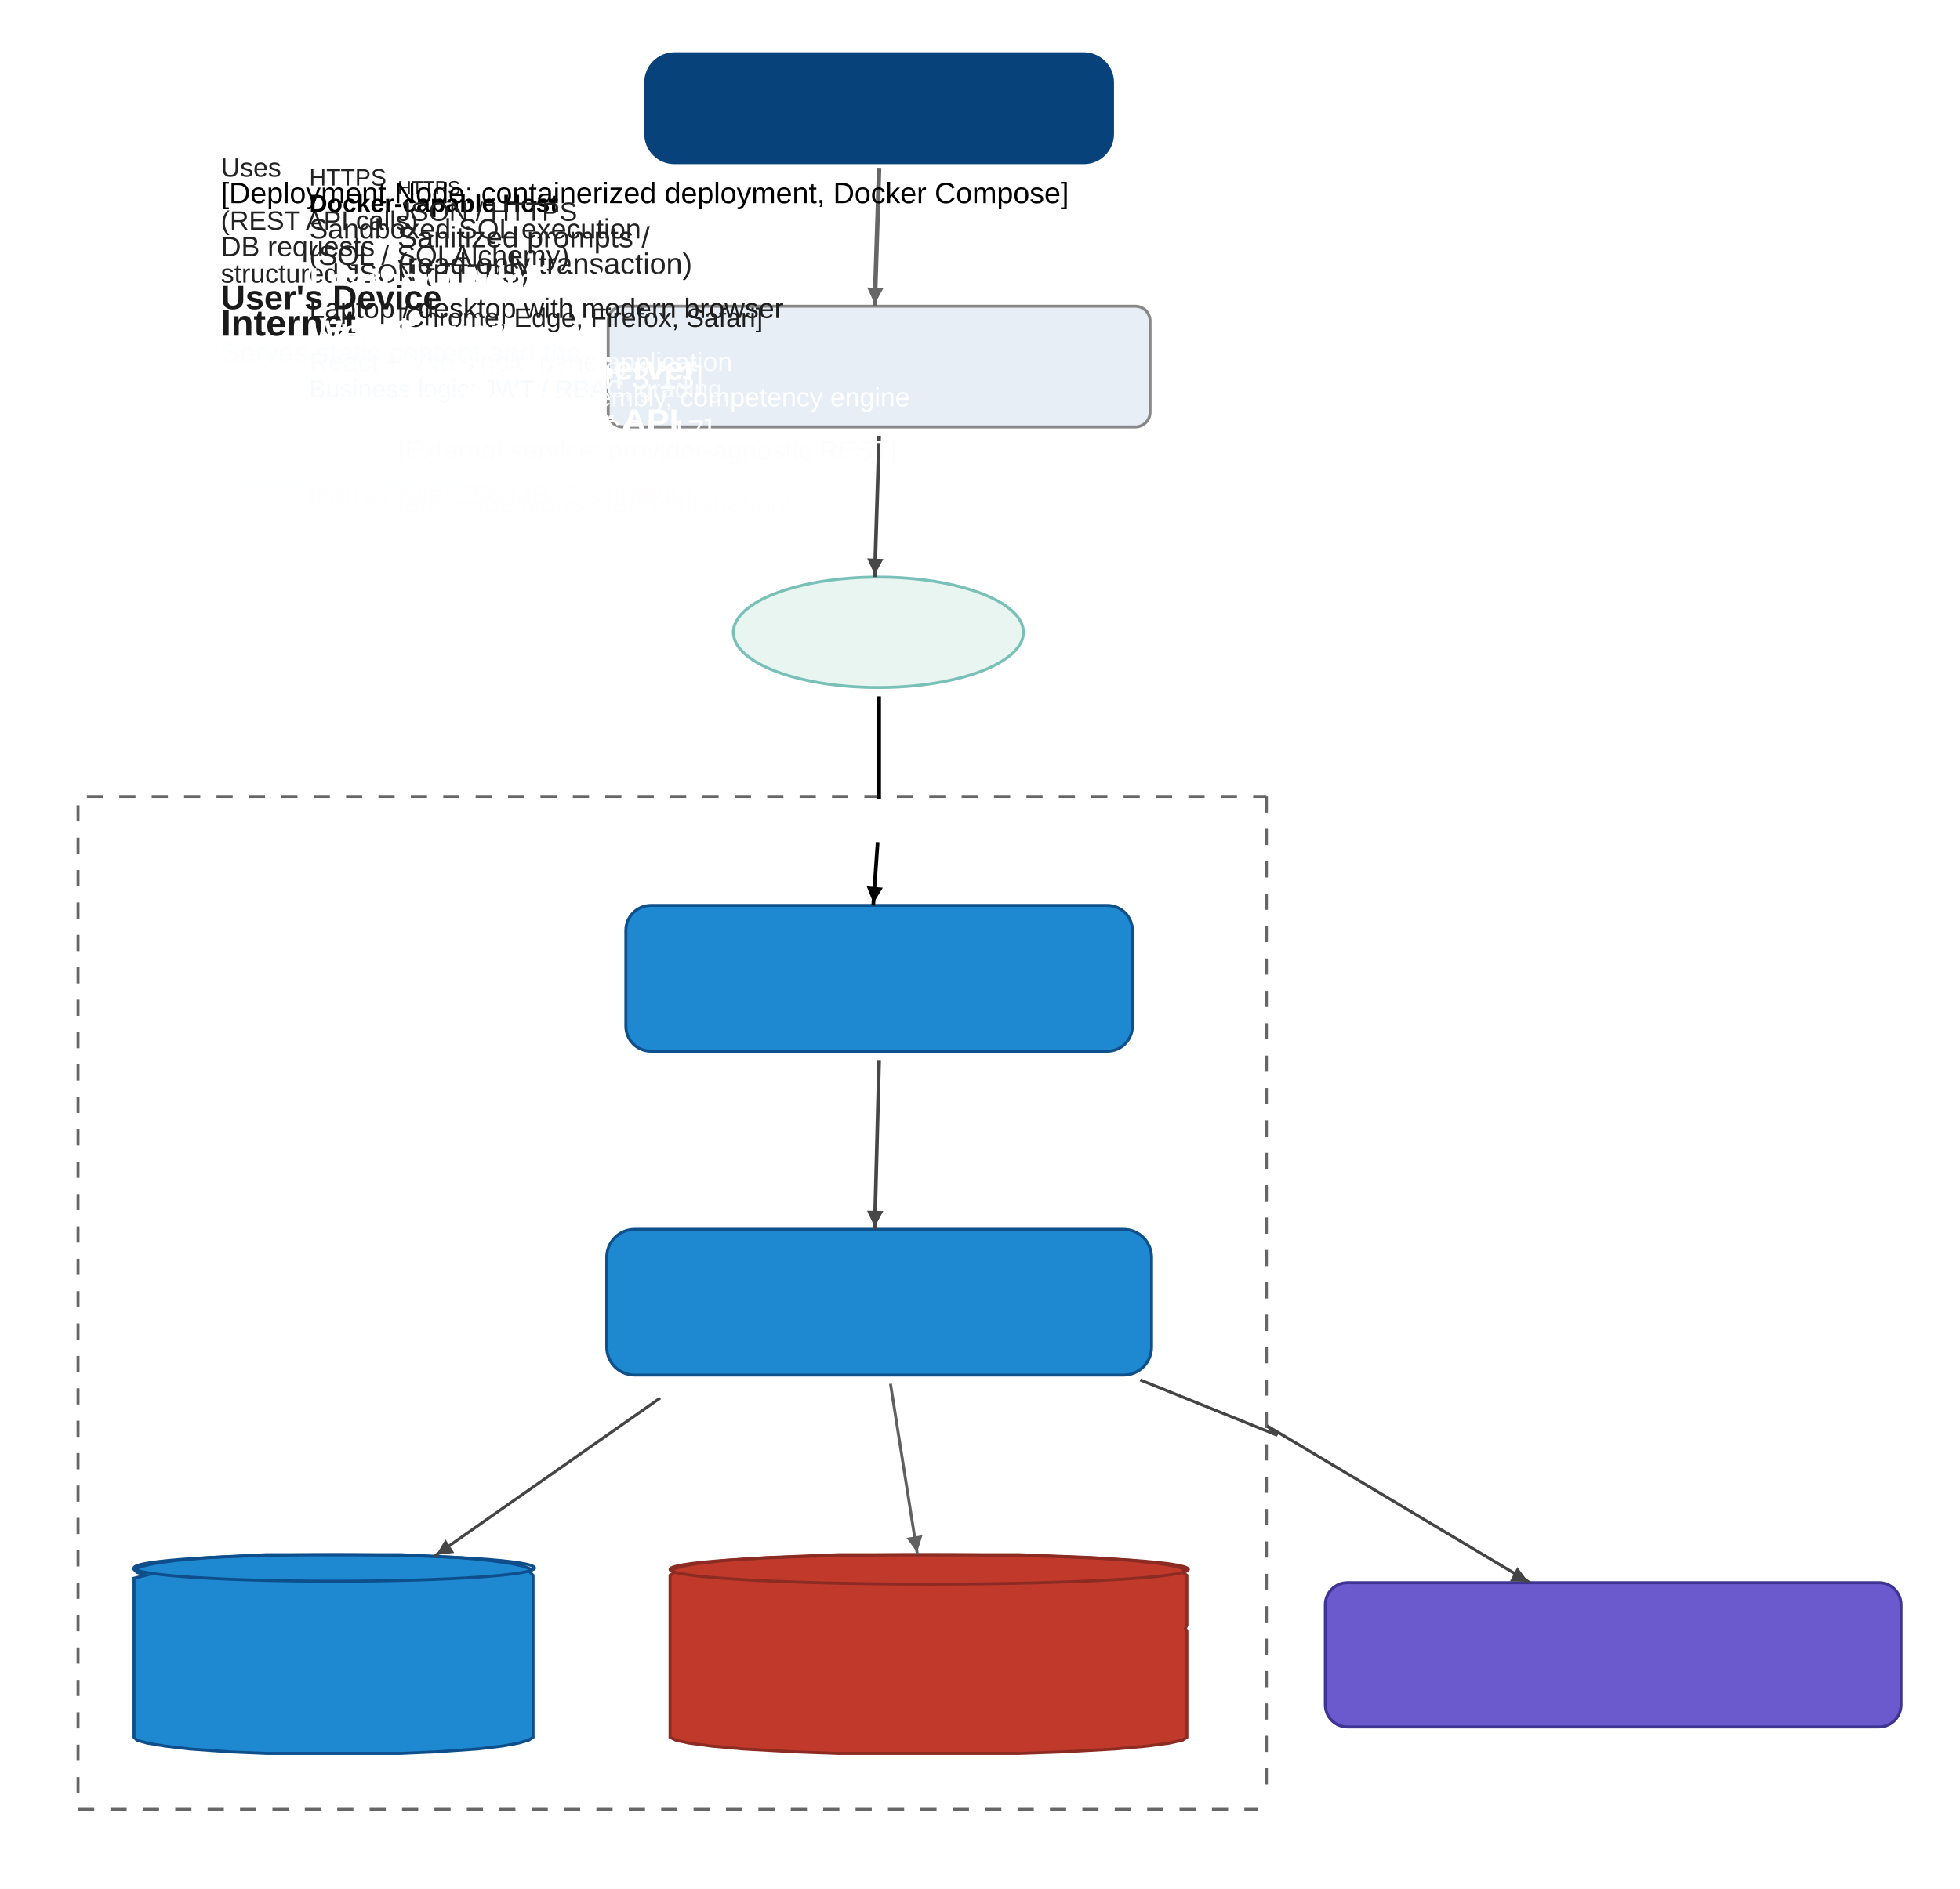
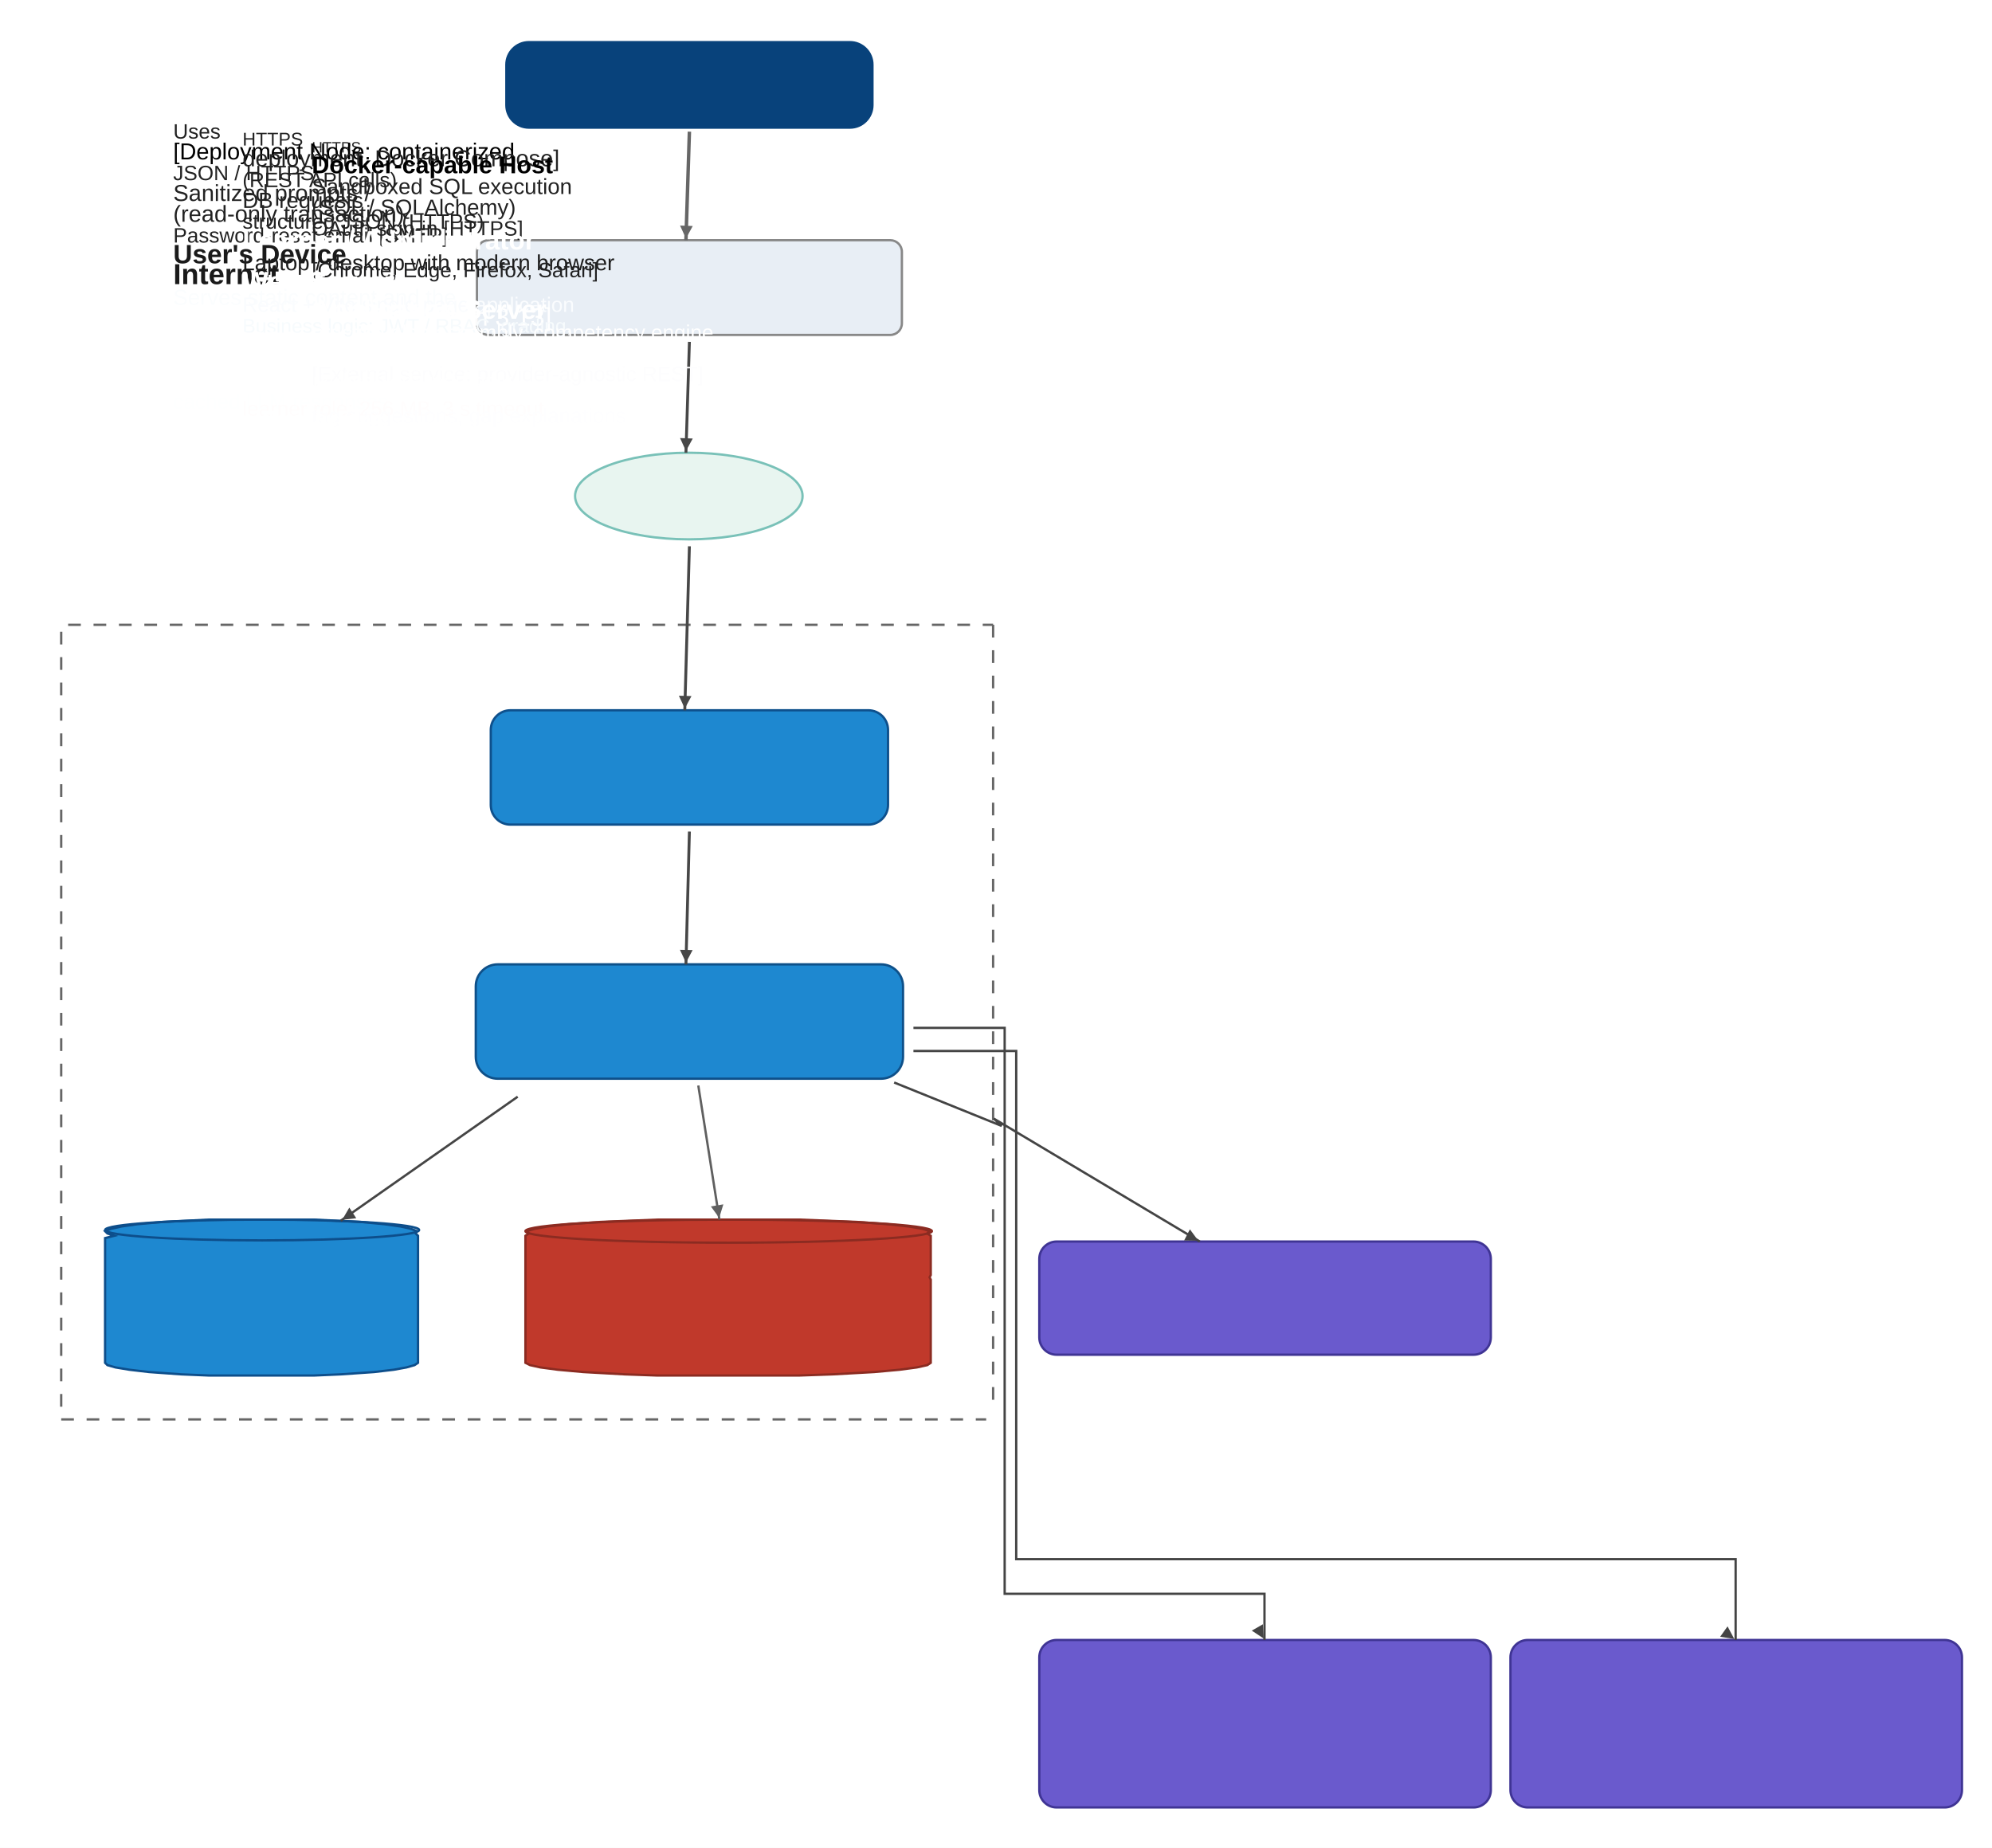
- <svg xmlns="http://www.w3.org/2000/svg" width="1331" height="1283" viewBox="0 0 1331 1283">
-   <rect width="1331" height="1283" fill="#FFFFFF" />
+ <svg xmlns="http://www.w3.org/2000/svg" width="1725" height="1600" viewBox="0 0 1725 1600">
+   <rect width="1725" height="1600" fill="#FFFFFF" />
  <polygon points="570,1056 520,1058 492,1060 474,1062 463,1064 456,1066 458,1068 455,1070 455,1072 455,1074 455,1076 455,1078 455,1080 455,1082 455,1084 455,1086 455,1088 455,1090 455,1092 455,1094 455,1096 455,1098 455,1100 455,1102 455,1104 455,1106 455,1108 455,1110 455,1112 455,1114 455,1116 455,1118 455,1120 455,1122 455,1124 455,1126 455,1128 455,1130 455,1132 455,1134 455,1136 455,1138 455,1140 455,1142 455,1144 455,1146 455,1148 455,1150 455,1152 455,1154 455,1156 455,1158 455,1160 455,1162 455,1164 455,1166 455,1168 455,1170 455,1172 455,1174 455,1176 455,1178 455,1180 459,1182 468,1184 483,1186 505,1188 541,1190 569,1191 692,1191 721,1190 757,1188 779,1186 794,1184 803,1182 806,1180 806,1178 806,1176 806,1174 806,1172 806,1170 806,1168 806,1166 806,1164 806,1162 806,1160 806,1158 806,1156 806,1154 806,1152 806,1150 806,1148 806,1146 806,1144 806,1142 806,1140 806,1138 806,1136 806,1134 806,1132 806,1130 806,1128 806,1126 806,1124 806,1122 806,1120 806,1118 806,1116 806,1114 806,1112 806,1110 806,1108 805,1106 806,1104 806,1102 806,1100 806,1098 806,1096 806,1094 806,1092 806,1090 806,1088 806,1086 806,1084 806,1082 806,1080 806,1078 806,1076 806,1074 806,1072 806,1070 803,1068 805,1066 799,1064 787,1062 769,1060 742,1058 692,1056" fill="#C0392B" stroke="#8B2B21" stroke-width="2" />
  <ellipse cx="631" cy="1066" rx="176" ry="10" fill="none" stroke="#8B2B21" stroke-width="2" />
  <polygon points="181,1056 141,1058 119,1060 105,1062 96,1064 91,1066 93,1068 99,1070 91,1072 91,1074 91,1076 91,1078 91,1080 91,1082 91,1084 91,1086 91,1088 91,1090 91,1092 91,1094 91,1096 91,1098 91,1100 91,1102 91,1104 91,1106 91,1108 91,1110 91,1112 91,1114 91,1116 91,1118 91,1120 91,1122 91,1124 91,1126 91,1128 91,1130 91,1132 91,1134 91,1136 91,1138 91,1140 91,1142 91,1144 91,1146 91,1148 91,1150 91,1152 91,1154 91,1156 91,1158 91,1160 91,1162 91,1164 91,1166 91,1168 91,1170 91,1172 91,1174 91,1176 91,1178 91,1180 93,1182 100,1184 112,1186 129,1188 157,1190 181,1191 272,1191 295,1190 324,1188 341,1186 352,1184 359,1182 362,1180 362,1178 362,1176 362,1174 362,1172 362,1170 362,1168 362,1166 362,1164 362,1162 362,1160 362,1158 362,1156 362,1154 362,1152 362,1150 362,1148 362,1146 362,1144 362,1142 362,1140 362,1138 362,1136 362,1134 362,1132 362,1130 362,1128 362,1126 362,1124 362,1122 362,1120 362,1118 362,1116 362,1114 362,1112 362,1110 362,1108 362,1106 362,1104 362,1102 362,1100 362,1098 362,1096 362,1094 362,1092 362,1090 362,1088 362,1086 362,1084 362,1082 362,1080 362,1078 362,1076 362,1074 362,1072 362,1070 360,1068 361,1066 356,1064 347,1062 333,1060 312,1058 272,1056" fill="#1E88D0" stroke="#0D4E8B" stroke-width="2" />
  <ellipse cx="227" cy="1065" rx="136" ry="9" fill="none" stroke="#0D4E8B" stroke-width="2" />
  <rect x="900" y="1075" width="391" height="98" rx="15" fill="#6A5ACD" stroke="#3F3494" stroke-width="2" />
  <rect x="412" y="835" width="370" height="99" rx="19" fill="#1E88D0" stroke="#0E5089" stroke-width="2" />
  <rect x="425" y="615" width="344" height="99" rx="17" fill="#1E88D0" stroke="#0E508C" stroke-width="2" />
  <rect x="413" y="208" width="368" height="82" rx="10" fill="#E8EEF5" stroke="#888888" stroke-width="2" />
  <rect x="441" y="39" width="312" height="69" rx="17" fill="#08427B" stroke="#08427B" stroke-width="7" />
  <ellipse cx="596.5" cy="429.5" rx="98.5" ry="37.5" fill="#E8F5F0" stroke="#79C1B8" stroke-width="2" />
+   <rect x="900" y="1420" width="391" height="145" rx="15" fill="#6A5ACD" stroke="#3F3494" stroke-width="2" />
+   <rect x="1308" y="1420" width="391" height="145" rx="15" fill="#6A5ACD" stroke="#3F3494" stroke-width="2" />
  <line x1="59" y1="541" x2="70" y2="541" stroke="#666666" stroke-width="2" />
  <line x1="81" y1="541" x2="92" y2="541" stroke="#666666" stroke-width="2" />
  <line x1="103" y1="541" x2="114" y2="541" stroke="#666666" stroke-width="2" />
  <line x1="125" y1="541" x2="136" y2="541" stroke="#666666" stroke-width="2" />
  <line x1="147" y1="541" x2="158" y2="541" stroke="#666666" stroke-width="2" />
  <line x1="169" y1="541" x2="180" y2="541" stroke="#666666" stroke-width="2" />
  <line x1="191" y1="541" x2="202" y2="541" stroke="#666666" stroke-width="2" />
  <line x1="213" y1="541" x2="224" y2="541" stroke="#666666" stroke-width="2" />
  <line x1="235" y1="541" x2="246" y2="541" stroke="#666666" stroke-width="2" />
  <line x1="257" y1="541" x2="268" y2="541" stroke="#666666" stroke-width="2" />
  <line x1="279" y1="541" x2="290" y2="541" stroke="#666666" stroke-width="2" />
  <line x1="301" y1="541" x2="312" y2="541" stroke="#666666" stroke-width="2" />
  <line x1="323" y1="541" x2="334" y2="541" stroke="#666666" stroke-width="2" />
  <line x1="345" y1="541" x2="356" y2="541" stroke="#666666" stroke-width="2" />
  <line x1="367" y1="541" x2="378" y2="541" stroke="#666666" stroke-width="2" />
  <line x1="389" y1="541" x2="400" y2="541" stroke="#666666" stroke-width="2" />
  <line x1="411" y1="541" x2="422" y2="541" stroke="#666666" stroke-width="2" />
  <line x1="433" y1="541" x2="444" y2="541" stroke="#666666" stroke-width="2" />
  <line x1="455" y1="541" x2="466" y2="541" stroke="#666666" stroke-width="2" />
  <line x1="477" y1="541" x2="488" y2="541" stroke="#666666" stroke-width="2" />
  <line x1="499" y1="541" x2="510" y2="541" stroke="#666666" stroke-width="2" />
  <line x1="521" y1="541" x2="532" y2="541" stroke="#666666" stroke-width="2" />
  <line x1="543" y1="541" x2="554" y2="541" stroke="#666666" stroke-width="2" />
  <line x1="565" y1="541" x2="576" y2="541" stroke="#666666" stroke-width="2" />
  <line x1="587" y1="541" x2="598" y2="541" stroke="#666666" stroke-width="2" />
  <line x1="609" y1="541" x2="620" y2="541" stroke="#666666" stroke-width="2" />
  <line x1="631" y1="541" x2="642" y2="541" stroke="#666666" stroke-width="2" />
  <line x1="653" y1="541" x2="664" y2="541" stroke="#666666" stroke-width="2" />
  <line x1="675" y1="541" x2="686" y2="541" stroke="#666666" stroke-width="2" />
  <line x1="697" y1="541" x2="708" y2="541" stroke="#666666" stroke-width="2" />
  <line x1="719" y1="541" x2="730" y2="541" stroke="#666666" stroke-width="2" />
  <line x1="741" y1="541" x2="752" y2="541" stroke="#666666" stroke-width="2" />
  <line x1="763" y1="541" x2="774" y2="541" stroke="#666666" stroke-width="2" />
  <line x1="785" y1="541" x2="796" y2="541" stroke="#666666" stroke-width="2" />
  <line x1="807" y1="541" x2="818" y2="541" stroke="#666666" stroke-width="2" />
  <line x1="829" y1="541" x2="840" y2="541" stroke="#666666" stroke-width="2" />
  <line x1="851" y1="541" x2="860" y2="541" stroke="#666666" stroke-width="2" />
  <line x1="53" y1="1229" x2="64" y2="1229" stroke="#666666" stroke-width="2" />
  <line x1="75" y1="1229" x2="86" y2="1229" stroke="#666666" stroke-width="2" />
  <line x1="97" y1="1229" x2="108" y2="1229" stroke="#666666" stroke-width="2" />
  <line x1="119" y1="1229" x2="130" y2="1229" stroke="#666666" stroke-width="2" />
  <line x1="141" y1="1229" x2="152" y2="1229" stroke="#666666" stroke-width="2" />
  <line x1="163" y1="1229" x2="174" y2="1229" stroke="#666666" stroke-width="2" />
  <line x1="185" y1="1229" x2="196" y2="1229" stroke="#666666" stroke-width="2" />
  <line x1="207" y1="1229" x2="218" y2="1229" stroke="#666666" stroke-width="2" />
  <line x1="229" y1="1229" x2="240" y2="1229" stroke="#666666" stroke-width="2" />
  <line x1="251" y1="1229" x2="262" y2="1229" stroke="#666666" stroke-width="2" />
  <line x1="273" y1="1229" x2="284" y2="1229" stroke="#666666" stroke-width="2" />
  <line x1="295" y1="1229" x2="306" y2="1229" stroke="#666666" stroke-width="2" />
  <line x1="317" y1="1229" x2="328" y2="1229" stroke="#666666" stroke-width="2" />
  <line x1="339" y1="1229" x2="350" y2="1229" stroke="#666666" stroke-width="2" />
  <line x1="361" y1="1229" x2="372" y2="1229" stroke="#666666" stroke-width="2" />
  <line x1="383" y1="1229" x2="394" y2="1229" stroke="#666666" stroke-width="2" />
  <line x1="405" y1="1229" x2="416" y2="1229" stroke="#666666" stroke-width="2" />
  <line x1="427" y1="1229" x2="438" y2="1229" stroke="#666666" stroke-width="2" />
  <line x1="449" y1="1229" x2="460" y2="1229" stroke="#666666" stroke-width="2" />
  <line x1="471" y1="1229" x2="482" y2="1229" stroke="#666666" stroke-width="2" />
  <line x1="493" y1="1229" x2="504" y2="1229" stroke="#666666" stroke-width="2" />
  <line x1="515" y1="1229" x2="526" y2="1229" stroke="#666666" stroke-width="2" />
  <line x1="537" y1="1229" x2="548" y2="1229" stroke="#666666" stroke-width="2" />
  <line x1="559" y1="1229" x2="570" y2="1229" stroke="#666666" stroke-width="2" />
  <line x1="581" y1="1229" x2="592" y2="1229" stroke="#666666" stroke-width="2" />
  <line x1="603" y1="1229" x2="614" y2="1229" stroke="#666666" stroke-width="2" />
  <line x1="625" y1="1229" x2="636" y2="1229" stroke="#666666" stroke-width="2" />
  <line x1="647" y1="1229" x2="658" y2="1229" stroke="#666666" stroke-width="2" />
  <line x1="669" y1="1229" x2="680" y2="1229" stroke="#666666" stroke-width="2" />
  <line x1="691" y1="1229" x2="702" y2="1229" stroke="#666666" stroke-width="2" />
  <line x1="713" y1="1229" x2="724" y2="1229" stroke="#666666" stroke-width="2" />
  <line x1="735" y1="1229" x2="746" y2="1229" stroke="#666666" stroke-width="2" />
  <line x1="757" y1="1229" x2="768" y2="1229" stroke="#666666" stroke-width="2" />
  <line x1="779" y1="1229" x2="790" y2="1229" stroke="#666666" stroke-width="2" />
  <line x1="801" y1="1229" x2="812" y2="1229" stroke="#666666" stroke-width="2" />
  <line x1="823" y1="1229" x2="834" y2="1229" stroke="#666666" stroke-width="2" />
  <line x1="845" y1="1229" x2="854" y2="1229" stroke="#666666" stroke-width="2" />
  <line x1="53" y1="547" x2="53" y2="558" stroke="#666666" stroke-width="2" />
  <line x1="53" y1="569" x2="53" y2="580" stroke="#666666" stroke-width="2" />
  <line x1="53" y1="591" x2="53" y2="602" stroke="#666666" stroke-width="2" />
  <line x1="53" y1="613" x2="53" y2="624" stroke="#666666" stroke-width="2" />
  <line x1="53" y1="635" x2="53" y2="646" stroke="#666666" stroke-width="2" />
  <line x1="53" y1="657" x2="53" y2="668" stroke="#666666" stroke-width="2" />
  <line x1="53" y1="679" x2="53" y2="690" stroke="#666666" stroke-width="2" />
  <line x1="53" y1="701" x2="53" y2="712" stroke="#666666" stroke-width="2" />
  <line x1="53" y1="723" x2="53" y2="734" stroke="#666666" stroke-width="2" />
  <line x1="53" y1="745" x2="53" y2="756" stroke="#666666" stroke-width="2" />
  <line x1="53" y1="767" x2="53" y2="778" stroke="#666666" stroke-width="2" />
  <line x1="53" y1="789" x2="53" y2="800" stroke="#666666" stroke-width="2" />
  <line x1="53" y1="811" x2="53" y2="822" stroke="#666666" stroke-width="2" />
  <line x1="53" y1="833" x2="53" y2="844" stroke="#666666" stroke-width="2" />
  <line x1="53" y1="855" x2="53" y2="866" stroke="#666666" stroke-width="2" />
  <line x1="53" y1="877" x2="53" y2="888" stroke="#666666" stroke-width="2" />
  <line x1="53" y1="899" x2="53" y2="910" stroke="#666666" stroke-width="2" />
  <line x1="53" y1="921" x2="53" y2="932" stroke="#666666" stroke-width="2" />
  <line x1="53" y1="943" x2="53" y2="954" stroke="#666666" stroke-width="2" />
  <line x1="53" y1="965" x2="53" y2="976" stroke="#666666" stroke-width="2" />
  <line x1="53" y1="987" x2="53" y2="998" stroke="#666666" stroke-width="2" />
  <line x1="53" y1="1009" x2="53" y2="1020" stroke="#666666" stroke-width="2" />
  <line x1="53" y1="1031" x2="53" y2="1042" stroke="#666666" stroke-width="2" />
  <line x1="53" y1="1053" x2="53" y2="1064" stroke="#666666" stroke-width="2" />
  <line x1="53" y1="1075" x2="53" y2="1086" stroke="#666666" stroke-width="2" />
  <line x1="53" y1="1097" x2="53" y2="1108" stroke="#666666" stroke-width="2" />
  <line x1="53" y1="1119" x2="53" y2="1130" stroke="#666666" stroke-width="2" />
  <line x1="53" y1="1141" x2="53" y2="1152" stroke="#666666" stroke-width="2" />
  <line x1="53" y1="1163" x2="53" y2="1174" stroke="#666666" stroke-width="2" />
  <line x1="53" y1="1185" x2="53" y2="1196" stroke="#666666" stroke-width="2" />
  <line x1="53" y1="1207" x2="53" y2="1218" stroke="#666666" stroke-width="2" />
  <line x1="53" y1="1229" x2="53" y2="1229" stroke="#666666" stroke-width="2" />
  <line x1="860" y1="541" x2="860" y2="552" stroke="#666666" stroke-width="2" />
  <line x1="860" y1="563" x2="860" y2="574" stroke="#666666" stroke-width="2" />
  <line x1="860" y1="585" x2="860" y2="596" stroke="#666666" stroke-width="2" />
  <line x1="860" y1="607" x2="860" y2="618" stroke="#666666" stroke-width="2" />
  <line x1="860" y1="629" x2="860" y2="640" stroke="#666666" stroke-width="2" />
  <line x1="860" y1="651" x2="860" y2="662" stroke="#666666" stroke-width="2" />
  <line x1="860" y1="673" x2="860" y2="684" stroke="#666666" stroke-width="2" />
  <line x1="860" y1="695" x2="860" y2="706" stroke="#666666" stroke-width="2" />
  <line x1="860" y1="717" x2="860" y2="728" stroke="#666666" stroke-width="2" />
  <line x1="860" y1="739" x2="860" y2="750" stroke="#666666" stroke-width="2" />
  <line x1="860" y1="761" x2="860" y2="772" stroke="#666666" stroke-width="2" />
  <line x1="860" y1="783" x2="860" y2="794" stroke="#666666" stroke-width="2" />
  <line x1="860" y1="805" x2="860" y2="816" stroke="#666666" stroke-width="2" />
  <line x1="860" y1="827" x2="860" y2="838" stroke="#666666" stroke-width="2" />
  <line x1="860" y1="849" x2="860" y2="860" stroke="#666666" stroke-width="2" />
  <line x1="860" y1="871" x2="860" y2="882" stroke="#666666" stroke-width="2" />
  <line x1="860" y1="893" x2="860" y2="904" stroke="#666666" stroke-width="2" />
  <line x1="860" y1="915" x2="860" y2="926" stroke="#666666" stroke-width="2" />
  <line x1="860" y1="937" x2="860" y2="948" stroke="#666666" stroke-width="2" />
  <line x1="860" y1="959" x2="860" y2="970" stroke="#666666" stroke-width="2" />
  <line x1="860" y1="981" x2="860" y2="992" stroke="#666666" stroke-width="2" />
  <line x1="860" y1="1003" x2="860" y2="1014" stroke="#666666" stroke-width="2" />
  <line x1="860" y1="1025" x2="860" y2="1036" stroke="#666666" stroke-width="2" />
  <line x1="860" y1="1047" x2="860" y2="1058" stroke="#666666" stroke-width="2" />
  <line x1="860" y1="1069" x2="860" y2="1080" stroke="#666666" stroke-width="2" />
  <line x1="860" y1="1091" x2="860" y2="1102" stroke="#666666" stroke-width="2" />
  <line x1="860" y1="1113" x2="860" y2="1124" stroke="#666666" stroke-width="2" />
  <line x1="860" y1="1135" x2="860" y2="1146" stroke="#666666" stroke-width="2" />
  <line x1="860" y1="1157" x2="860" y2="1168" stroke="#666666" stroke-width="2" />
  <line x1="860" y1="1179" x2="860" y2="1190" stroke="#666666" stroke-width="2" />
  <line x1="860" y1="1201" x2="860" y2="1212" stroke="#666666" stroke-width="2" />
  <line x1="860" y1="1223" x2="860" y2="1223" stroke="#666666" stroke-width="2" />
  <g fill="none">
    <polyline points="1039,1075 860.5,968.5 860.5,968.5 867.4,974.9 867.4,974.9 774.3,937.3" stroke="#444444" stroke-width="2" />
    <polyline points="448.3,949.6 295,1057" stroke="#454545" stroke-width="2" />
    <polyline points="597,296 594,392" stroke="#474747" stroke-width="2.5" />
    <polyline points="597,720 594,835" stroke="#474747" stroke-width="2.5" />
    <polyline points="597,114 594,208" stroke="#666666" stroke-width="3" />
    <polyline points="623,1056 604.7,939.9" stroke="#606060" stroke-width="2" />
-     <polyline points="597,473 597,543" stroke="#000000" stroke-width="2.5" />
-     <polyline points="596,572 593,615" stroke="#000000" stroke-width="2.5" />
+     <polyline points="597,473 593,615" stroke="#474747" stroke-width="2.5" />
+     <polyline points="791,890 870,890 870,890 870,1380 870,1380 1095,1380 1095,1380 1095,1420" stroke="#444444" stroke-width="2" />
+     <polyline points="791,910 880,910 880,910 880,1350 880,1350 1503,1350 1503,1350 1503,1420" stroke="#444444" stroke-width="2" />
  </g>
  <g stroke="none">
    <polygon points="1037.7,1074.3 1025.4,1074.1 1030.4,1064.4" fill="#444444" />
    <polygon points="296.3,1056.2 302.5,1045.6 308.5,1054.8" fill="#454545" />
    <polygon points="594,390.5 588.9,379.3 599.9,379.7" fill="#474747" />
    <polygon points="594,833.5 588.8,822.4 599.8,822.6" fill="#474747" />
    <polygon points="594,206.5 588.9,195.3 599.9,195.7" fill="#666666" />
    <polygon points="622.8,1054.5 615.6,1044.6 626.4,1042.8" fill="#606060" />
-     <polygon points="593.1,613.5 588.6,602.1 599.5,603" fill="#000000" />
+     <polygon points="593,613.5 587.9,602.4 598.8,602.7" fill="#474747" />
+     <polygon points="1094.3,1418.7 1084,1411.9 1093.6,1406.4" fill="#444444" />
+     <polygon points="1501.8,1419.1 1489.6,1417.2 1496,1408.2" fill="#444444" />
  </g>
  <g font-family="Arial, Helvetica, sans-serif">
    <text x="150" y="120" font-size="18" font-weight="normal" fill="#222222">Uses</text>
    <text x="210" y="126" font-size="16" font-weight="normal" fill="#222222">HTTPS</text>
    <text x="270" y="132" font-size="13" font-weight="normal" fill="#222222">HTTPS</text>
-     <text x="150" y="138" font-size="20" font-weight="normal" fill="#000000">[Deployment Node: containerized deployment, Docker Compose]</text>
-     <text x="210" y="144" font-size="17" font-weight="bold" fill="#000000">Docker-capable Host</text>
-     <text x="270" y="150" font-size="18" font-weight="normal" fill="#222222">JSON / HTTPS</text>
-     <text x="150" y="156" font-size="18" font-weight="normal" fill="#222222">(REST API calls)</text>
-     <text x="210" y="162" font-size="19" font-weight="normal" fill="#222222">Sandboxed SQL execution</text>
-     <text x="270" y="168" font-size="20" font-weight="normal" fill="#222222">Sanitized prompts /</text>
-     <text x="150" y="174" font-size="19" font-weight="normal" fill="#222222">DB requests</text>
-     <text x="210" y="180" font-size="19" font-weight="normal" fill="#222222">(SQL / SQLAlchemy)</text>
-     <text x="270" y="186" font-size="20" font-weight="normal" fill="#222222">(read-only transaction)</text>
-     <text x="150" y="192" font-size="18" font-weight="normal" fill="#222222">structured JSON (HTTPS)</text>
-     <text x="210" y="198" font-size="23" font-weight="bold" fill="#FFFFFF">Learner / Administrator</text>
-     <text x="270" y="204" font-size="18" font-weight="normal" fill="#FFFFFF">[Person]</text>
-     <text x="150" y="210" font-size="23" font-weight="bold" fill="#1A1A1A">User's Device</text>
-     <text x="210" y="216" font-size="19" font-weight="normal" fill="#1D1D1D">Laptop / desktop with modern browser</text>
-     <text x="270" y="222" font-size="18" font-weight="normal" fill="#202021">[Chrome, Edge, Firefox, Safari]</text>
-     <text x="150" y="228" font-size="25" font-weight="bold" fill="#1A1A1A">Internet</text>
-     <text x="210" y="234" font-size="24" font-weight="bold" fill="#FFFFFF">Web Server</text>
-     <text x="270" y="240" font-size="18" font-weight="normal" fill="#FFFFFF">[Container]</text>
-     <text x="150" y="246" font-size="19" font-weight="normal" fill="#FBFDFE">Serves static content and the</text>
-     <text x="210" y="252" font-size="18" font-weight="normal" fill="#FAFCFE">React + Vite single-page application</text>
-     <text x="270" y="258" font-size="23" font-weight="bold" fill="#FFFFFF">Application Server</text>
-     <text x="150" y="264" font-size="22" font-weight="normal" fill="#FFFFFF">[Container: FastAPI, Python 3.13]</text>
-     <text x="210" y="270" font-size="17" font-weight="normal" fill="#F7FBFD">Business logic: JWT / RBAC, grading,</text>
-     <text x="270" y="276" font-size="18" font-weight="normal" fill="#FFFFFF">practice plan assembly, competency engine</text>
-     <text x="150" y="282" font-size="24" font-weight="bold" fill="#FFFFFF">Database</text>
-     <text x="210" y="288" font-size="22" font-weight="bold" fill="#FFFFFF">SQL Sandbox</text>
-     <text x="270" y="294" font-size="23" font-weight="bold" fill="#FFFFFF">LLM Provider API</text>
-     <text x="150" y="300" font-size="21" font-weight="normal" fill="#FFFFFF">[Container: Docker, PostgreSQL 17]</text>
-     <text x="210" y="306" font-size="19" font-weight="normal" fill="#FFFFFF">[Container: PostgreSQL 17]</text>
-     <text x="270" y="312" font-size="18" font-weight="normal" fill="#FDFDFE">[External service: provider-agnostic REST]</text>
-     <text x="150" y="318" font-size="18" font-weight="normal" fill="#FFFFFF">Isolated, network disabled, read-only</text>
-     <text x="210" y="324" font-size="18" font-weight="normal" fill="#FFFFFF">Essay scoring, CLO mapping,</text>
-     <text x="270" y="330" font-size="18" font-weight="normal" fill="#FFFFFF">Application data, evidence,</text>
-     <text x="150" y="336" font-size="18" font-weight="normal" fill="#FEFFFF">cached LLM responses</text>
-     <text x="210" y="342" font-size="18" font-weight="normal" fill="#FFFDFD">learner role; 256 MB, 3 s timeout</text>
-     <text x="270" y="348" font-size="18" font-weight="normal" fill="#FEFEFF">tag suggestions, gap explanations</text>
+     <text x="150" y="138" font-size="20" font-weight="normal" fill="#000000">[Deployment Node: containerized</text>
+     <text x="210" y="144" font-size="20" font-weight="normal" fill="#222222">deployment, Docker Compose]</text>
+     <text x="270" y="150" font-size="21" font-weight="bold" fill="#000000">Docker-capable Host</text>
+     <text x="150" y="156" font-size="18" font-weight="normal" fill="#222222">JSON / HTTPS</text>
+     <text x="210" y="162" font-size="18" font-weight="normal" fill="#222222">(REST API calls)</text>
+     <text x="270" y="168" font-size="19" font-weight="normal" fill="#222222">Sandboxed SQL execution</text>
+     <text x="150" y="174" font-size="20" font-weight="normal" fill="#222222">Sanitized prompts /</text>
+     <text x="210" y="180" font-size="19" font-weight="normal" fill="#222222">DB requests</text>
+     <text x="270" y="186" font-size="19" font-weight="normal" fill="#222222">(SQL / SQLAlchemy)</text>
+     <text x="150" y="192" font-size="20" font-weight="normal" fill="#222222">(read-only transaction)</text>
+     <text x="210" y="198" font-size="18" font-weight="normal" fill="#222222">structured JSON (HTTPS)</text>
+     <text x="270" y="204" font-size="18" font-weight="normal" fill="#222222">OAuth sign-in [HTTPS]</text>
+     <text x="150" y="210" font-size="18" font-weight="normal" fill="#222222">Password-reset email [SMTP]</text>
+     <text x="210" y="216" font-size="23" font-weight="bold" fill="#FFFFFF">Learner / Administrator</text>
+     <text x="270" y="222" font-size="18" font-weight="normal" fill="#FFFFFF">[Person]</text>
+     <text x="150" y="228" font-size="23" font-weight="bold" fill="#1A1A1A">User's Device</text>
+     <text x="210" y="234" font-size="19" font-weight="normal" fill="#1D1D1D">Laptop / desktop with modern browser</text>
+     <text x="270" y="240" font-size="18" font-weight="normal" fill="#202021">[Chrome, Edge, Firefox, Safari]</text>
+     <text x="150" y="246" font-size="25" font-weight="bold" fill="#1A1A1A">Internet</text>
+     <text x="210" y="252" font-size="24" font-weight="bold" fill="#FFFFFF">Web Server</text>
+     <text x="270" y="258" font-size="18" font-weight="normal" fill="#FFFFFF">[Container]</text>
+     <text x="150" y="264" font-size="19" font-weight="normal" fill="#FBFDFE">Serves static content and the</text>
+     <text x="210" y="270" font-size="18" font-weight="normal" fill="#FAFCFE">React + Vite single-page application</text>
+     <text x="270" y="276" font-size="23" font-weight="bold" fill="#FFFFFF">Application Server</text>
+     <text x="150" y="282" font-size="22" font-weight="normal" fill="#FFFFFF">[Container: FastAPI, Python 3.13]</text>
+     <text x="210" y="288" font-size="17" font-weight="normal" fill="#F7FBFD">Business logic: JWT / RBAC, grading,</text>
+     <text x="270" y="294" font-size="18" font-weight="normal" fill="#FFFFFF">practice plan assembly, competency engine</text>
+     <text x="150" y="300" font-size="24" font-weight="bold" fill="#FFFFFF">Database</text>
+     <text x="210" y="306" font-size="22" font-weight="bold" fill="#FFFFFF">SQL Sandbox</text>
+     <text x="270" y="312" font-size="23" font-weight="bold" fill="#FFFFFF">LLM Provider API</text>
+     <text x="150" y="318" font-size="21" font-weight="normal" fill="#FFFFFF">[Container: Docker, PostgreSQL 17]</text>
+     <text x="210" y="324" font-size="19" font-weight="normal" fill="#FFFFFF">[Container: PostgreSQL 17]</text>
+     <text x="270" y="330" font-size="18" font-weight="normal" fill="#FDFDFE">[External service: provider-agnostic REST]</text>
+     <text x="150" y="336" font-size="18" font-weight="normal" fill="#FFFFFF">Isolated, network disabled, read-only</text>
+     <text x="210" y="342" font-size="18" font-weight="normal" fill="#FFFFFF">Essay scoring, CLO mapping,</text>
+     <text x="270" y="348" font-size="18" font-weight="normal" fill="#FFFFFF">Application data, evidence,</text>
+     <text x="150" y="354" font-size="18" font-weight="normal" fill="#FEFFFF">cached LLM responses</text>
+     <text x="210" y="360" font-size="18" font-weight="normal" fill="#FFFDFD">learner role; 256 MB, 3 s timeout</text>
+     <text x="270" y="366" font-size="18" font-weight="normal" fill="#FEFEFF">tag suggestions, gap explanations</text>
+     <text x="150" y="372" font-size="23" font-weight="bold" fill="#FFFFFF">OAuth Providers</text>
+     <text x="210" y="378" font-size="18" font-weight="normal" fill="#FFFFFF">[External Software System]</text>
+     <text x="270" y="384" font-size="18" font-weight="normal" fill="#FFFFFF">Google and GitHub</text>
+     <text x="150" y="390" font-size="18" font-weight="normal" fill="#FFFFFF">OAuth 2.0</text>
+     <text x="210" y="396" font-size="23" font-weight="bold" fill="#FFFFFF">Email Service</text>
+     <text x="270" y="402" font-size="18" font-weight="normal" fill="#FFFFFF">[External Software System]</text>
+     <text x="150" y="408" font-size="18" font-weight="normal" fill="#FFFFFF">Password-reset mail via SMTP</text>
+     <text x="210" y="414" font-size="18" font-weight="normal" fill="#FFFFFF">Mailpit in development</text>
  </g>
</svg>
